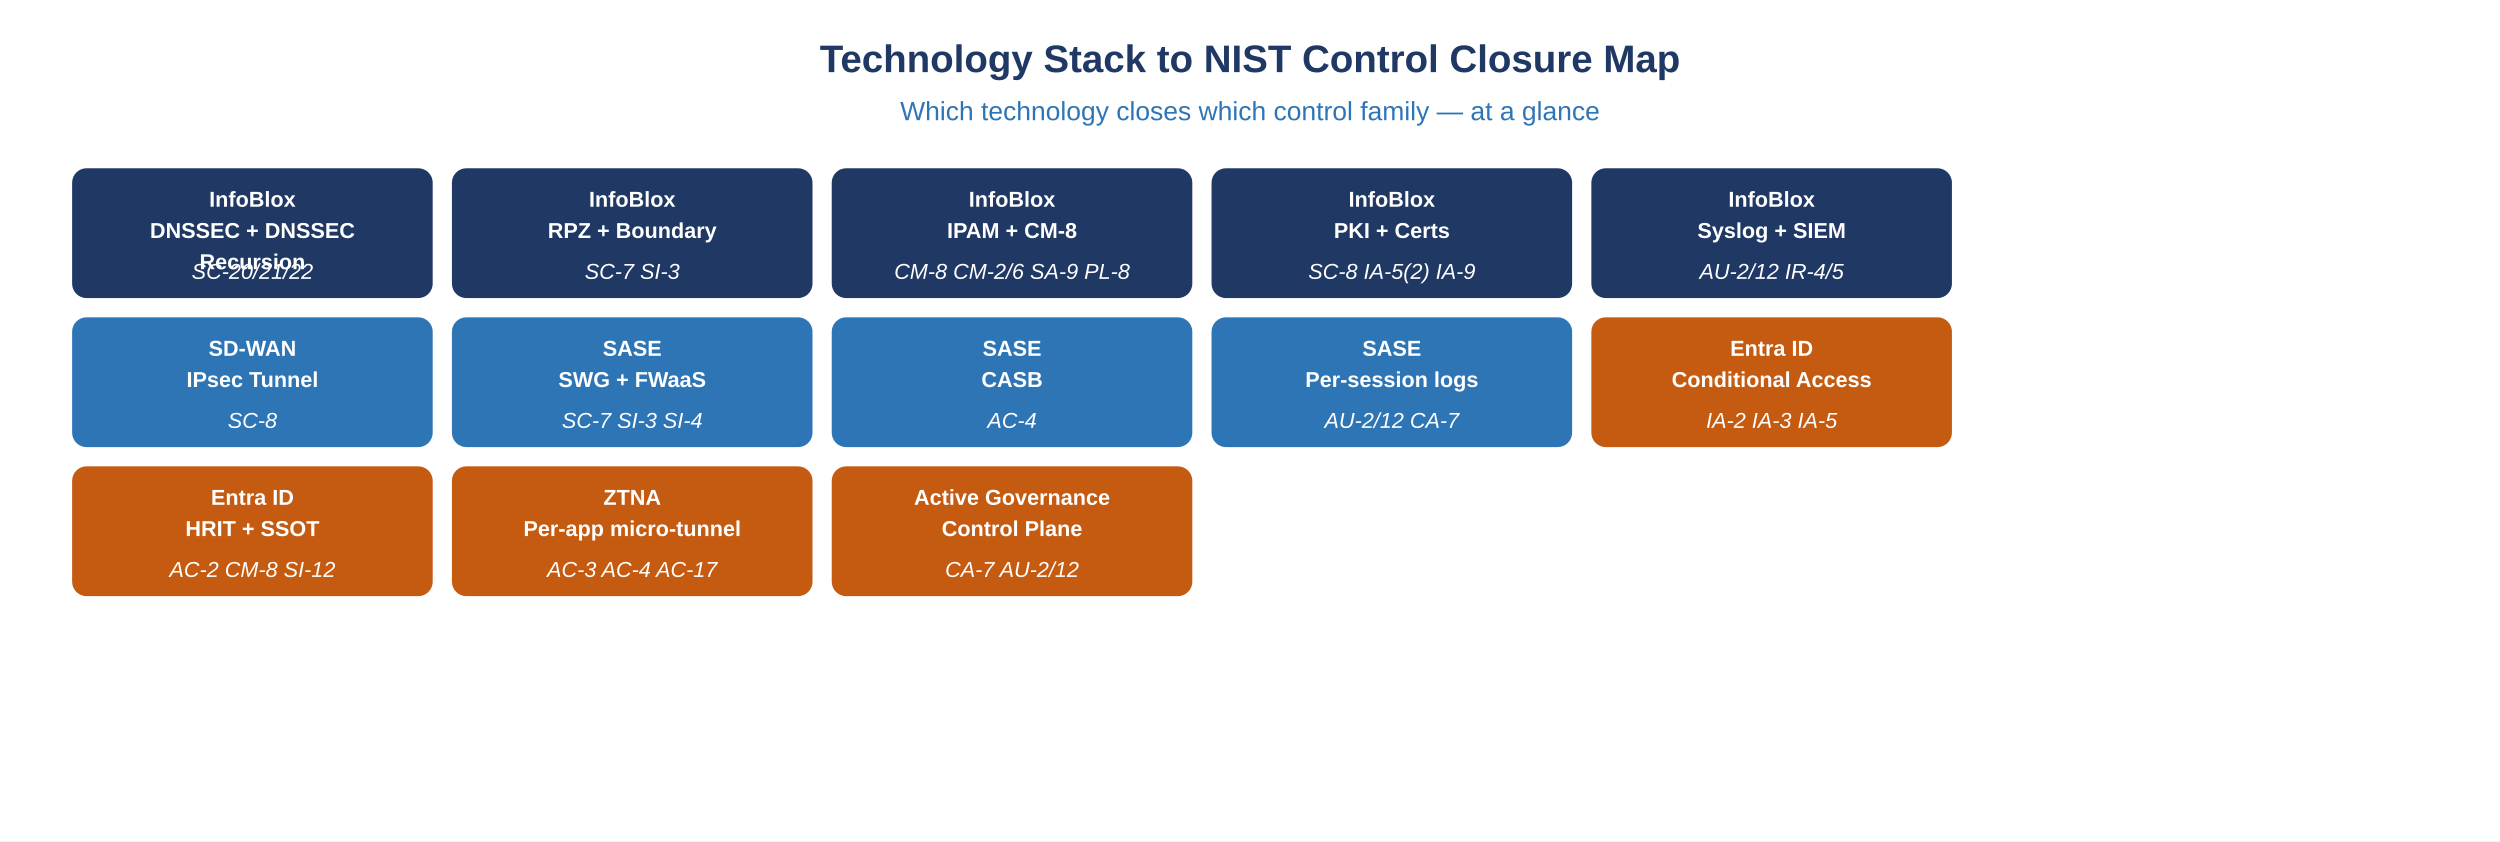
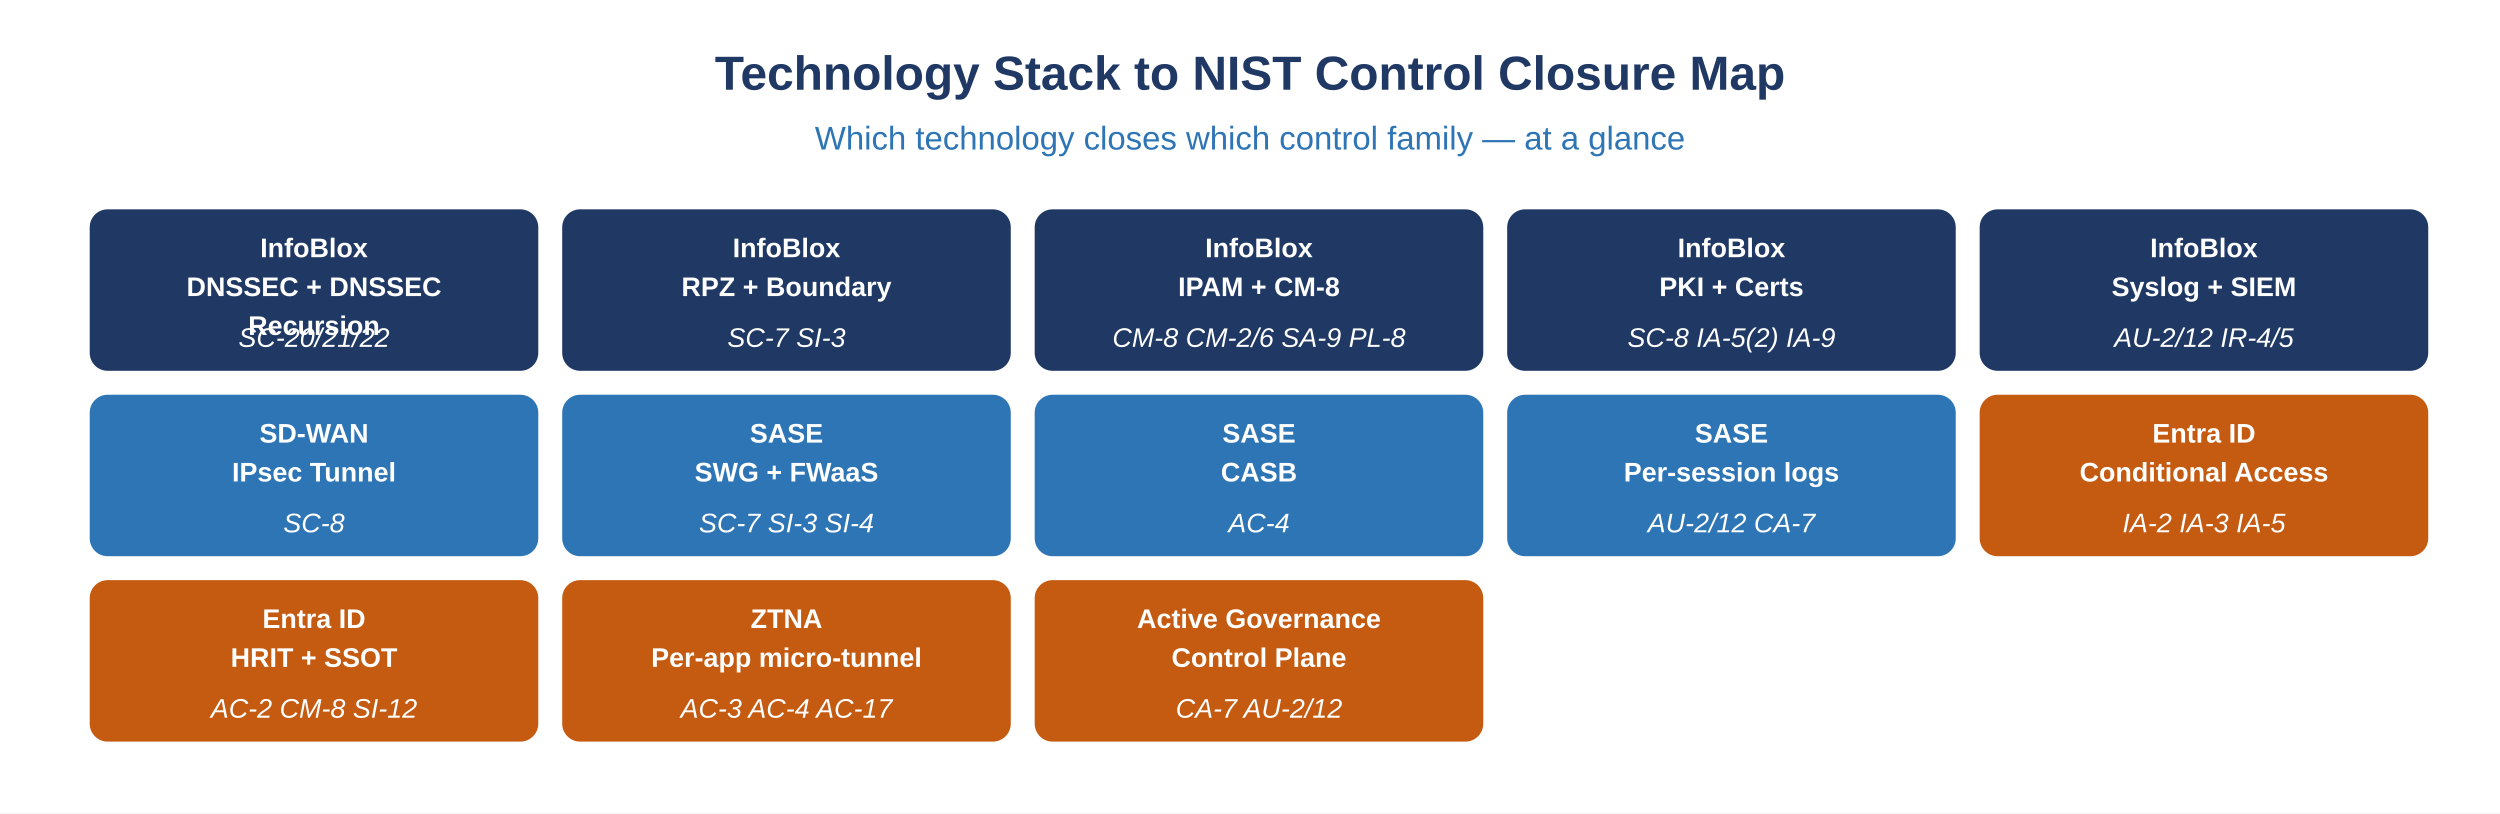
- <svg xmlns="http://www.w3.org/2000/svg" viewBox="0 0 1040 350" style="font-family:Arial,sans-serif;background:#FFFFFF;">
-   <rect width="1040" height="350" fill="#FFFFFF" />
-   <text x="520" y="30" text-anchor="middle" font-size="16" font-weight="bold" fill="#1F3864">Technology Stack to NIST Control Closure Map</text>
-   <text x="520" y="50" text-anchor="middle" font-size="11" fill="#2E75B6">Which technology closes which control family — at a glance</text>
+ <svg xmlns="http://www.w3.org/2000/svg" viewBox="0 0 836 272" style="font-family:Arial,sans-serif;background:#FFFFFF;">
+   <rect width="836" height="272" fill="#FFFFFF" />
+   <text x="418" y="30" text-anchor="middle" font-size="16" font-weight="bold" fill="#1F3864">Technology Stack to NIST Control Closure Map</text>
+   <text x="418" y="50" text-anchor="middle" font-size="11" fill="#2E75B6">Which technology closes which control family — at a glance</text>
  <rect x="30" y="70" width="150" height="54" rx="6" fill="#1F3864" />
  <text x="105" y="86" text-anchor="middle" font-size="9" font-weight="bold" fill="#FFFFFF">InfoBlox</text>
  <text x="105" y="99" text-anchor="middle" font-size="9" font-weight="bold" fill="#FFFFFF">DNSSEC + DNSSEC</text>
  <text x="105" y="112" text-anchor="middle" font-size="9" font-weight="bold" fill="#FFFFFF">Recursion</text>
  <text x="105" y="116" text-anchor="middle" font-size="9" fill="#FFFFFF" font-style="italic">SC-20/21/22</text>
  <rect x="188" y="70" width="150" height="54" rx="6" fill="#1F3864" />
  <text x="263" y="86" text-anchor="middle" font-size="9" font-weight="bold" fill="#FFFFFF">InfoBlox</text>
  <text x="263" y="99" text-anchor="middle" font-size="9" font-weight="bold" fill="#FFFFFF">RPZ + Boundary</text>
  <text x="263" y="116" text-anchor="middle" font-size="9" fill="#FFFFFF" font-style="italic">SC-7  SI-3</text>
  <rect x="346" y="70" width="150" height="54" rx="6" fill="#1F3864" />
  <text x="421" y="86" text-anchor="middle" font-size="9" font-weight="bold" fill="#FFFFFF">InfoBlox</text>
  <text x="421" y="99" text-anchor="middle" font-size="9" font-weight="bold" fill="#FFFFFF">IPAM + CM-8</text>
  <text x="421" y="116" text-anchor="middle" font-size="9" fill="#FFFFFF" font-style="italic">CM-8  CM-2/6  SA-9  PL-8</text>
  <rect x="504" y="70" width="150" height="54" rx="6" fill="#1F3864" />
  <text x="579" y="86" text-anchor="middle" font-size="9" font-weight="bold" fill="#FFFFFF">InfoBlox</text>
  <text x="579" y="99" text-anchor="middle" font-size="9" font-weight="bold" fill="#FFFFFF">PKI + Certs</text>
  <text x="579" y="116" text-anchor="middle" font-size="9" fill="#FFFFFF" font-style="italic">SC-8  IA-5(2)  IA-9</text>
  <rect x="662" y="70" width="150" height="54" rx="6" fill="#1F3864" />
  <text x="737" y="86" text-anchor="middle" font-size="9" font-weight="bold" fill="#FFFFFF">InfoBlox</text>
  <text x="737" y="99" text-anchor="middle" font-size="9" font-weight="bold" fill="#FFFFFF">Syslog + SIEM</text>
  <text x="737" y="116" text-anchor="middle" font-size="9" fill="#FFFFFF" font-style="italic">AU-2/12  IR-4/5</text>
  <rect x="30" y="132" width="150" height="54" rx="6" fill="#2E75B6" />
  <text x="105" y="148" text-anchor="middle" font-size="9" font-weight="bold" fill="#FFFFFF">SD-WAN</text>
  <text x="105" y="161" text-anchor="middle" font-size="9" font-weight="bold" fill="#FFFFFF">IPsec Tunnel</text>
  <text x="105" y="178" text-anchor="middle" font-size="9" fill="#FFFFFF" font-style="italic">SC-8</text>
  <rect x="188" y="132" width="150" height="54" rx="6" fill="#2E75B6" />
  <text x="263" y="148" text-anchor="middle" font-size="9" font-weight="bold" fill="#FFFFFF">SASE</text>
  <text x="263" y="161" text-anchor="middle" font-size="9" font-weight="bold" fill="#FFFFFF">SWG + FWaaS</text>
  <text x="263" y="178" text-anchor="middle" font-size="9" fill="#FFFFFF" font-style="italic">SC-7  SI-3  SI-4</text>
  <rect x="346" y="132" width="150" height="54" rx="6" fill="#2E75B6" />
  <text x="421" y="148" text-anchor="middle" font-size="9" font-weight="bold" fill="#FFFFFF">SASE</text>
  <text x="421" y="161" text-anchor="middle" font-size="9" font-weight="bold" fill="#FFFFFF">CASB</text>
  <text x="421" y="178" text-anchor="middle" font-size="9" fill="#FFFFFF" font-style="italic">AC-4</text>
  <rect x="504" y="132" width="150" height="54" rx="6" fill="#2E75B6" />
  <text x="579" y="148" text-anchor="middle" font-size="9" font-weight="bold" fill="#FFFFFF">SASE</text>
  <text x="579" y="161" text-anchor="middle" font-size="9" font-weight="bold" fill="#FFFFFF">Per-session logs</text>
  <text x="579" y="178" text-anchor="middle" font-size="9" fill="#FFFFFF" font-style="italic">AU-2/12  CA-7</text>
  <rect x="662" y="132" width="150" height="54" rx="6" fill="#C55A11" />
  <text x="737" y="148" text-anchor="middle" font-size="9" font-weight="bold" fill="#FFFFFF">Entra ID</text>
  <text x="737" y="161" text-anchor="middle" font-size="9" font-weight="bold" fill="#FFFFFF">Conditional Access</text>
  <text x="737" y="178" text-anchor="middle" font-size="9" fill="#FFFFFF" font-style="italic">IA-2  IA-3  IA-5</text>
  <rect x="30" y="194" width="150" height="54" rx="6" fill="#C55A11" />
  <text x="105" y="210" text-anchor="middle" font-size="9" font-weight="bold" fill="#FFFFFF">Entra ID</text>
  <text x="105" y="223" text-anchor="middle" font-size="9" font-weight="bold" fill="#FFFFFF">HRIT + SSOT</text>
  <text x="105" y="240" text-anchor="middle" font-size="9" fill="#FFFFFF" font-style="italic">AC-2  CM-8  SI-12</text>
  <rect x="188" y="194" width="150" height="54" rx="6" fill="#C55A11" />
  <text x="263" y="210" text-anchor="middle" font-size="9" font-weight="bold" fill="#FFFFFF">ZTNA</text>
  <text x="263" y="223" text-anchor="middle" font-size="9" font-weight="bold" fill="#FFFFFF">Per-app micro-tunnel</text>
  <text x="263" y="240" text-anchor="middle" font-size="9" fill="#FFFFFF" font-style="italic">AC-3  AC-4  AC-17</text>
  <rect x="346" y="194" width="150" height="54" rx="6" fill="#C55A11" />
  <text x="421" y="210" text-anchor="middle" font-size="9" font-weight="bold" fill="#FFFFFF">Active Governance</text>
  <text x="421" y="223" text-anchor="middle" font-size="9" font-weight="bold" fill="#FFFFFF">Control Plane</text>
  <text x="421" y="240" text-anchor="middle" font-size="9" fill="#FFFFFF" font-style="italic">CA-7  AU-2/12</text>
</svg>
